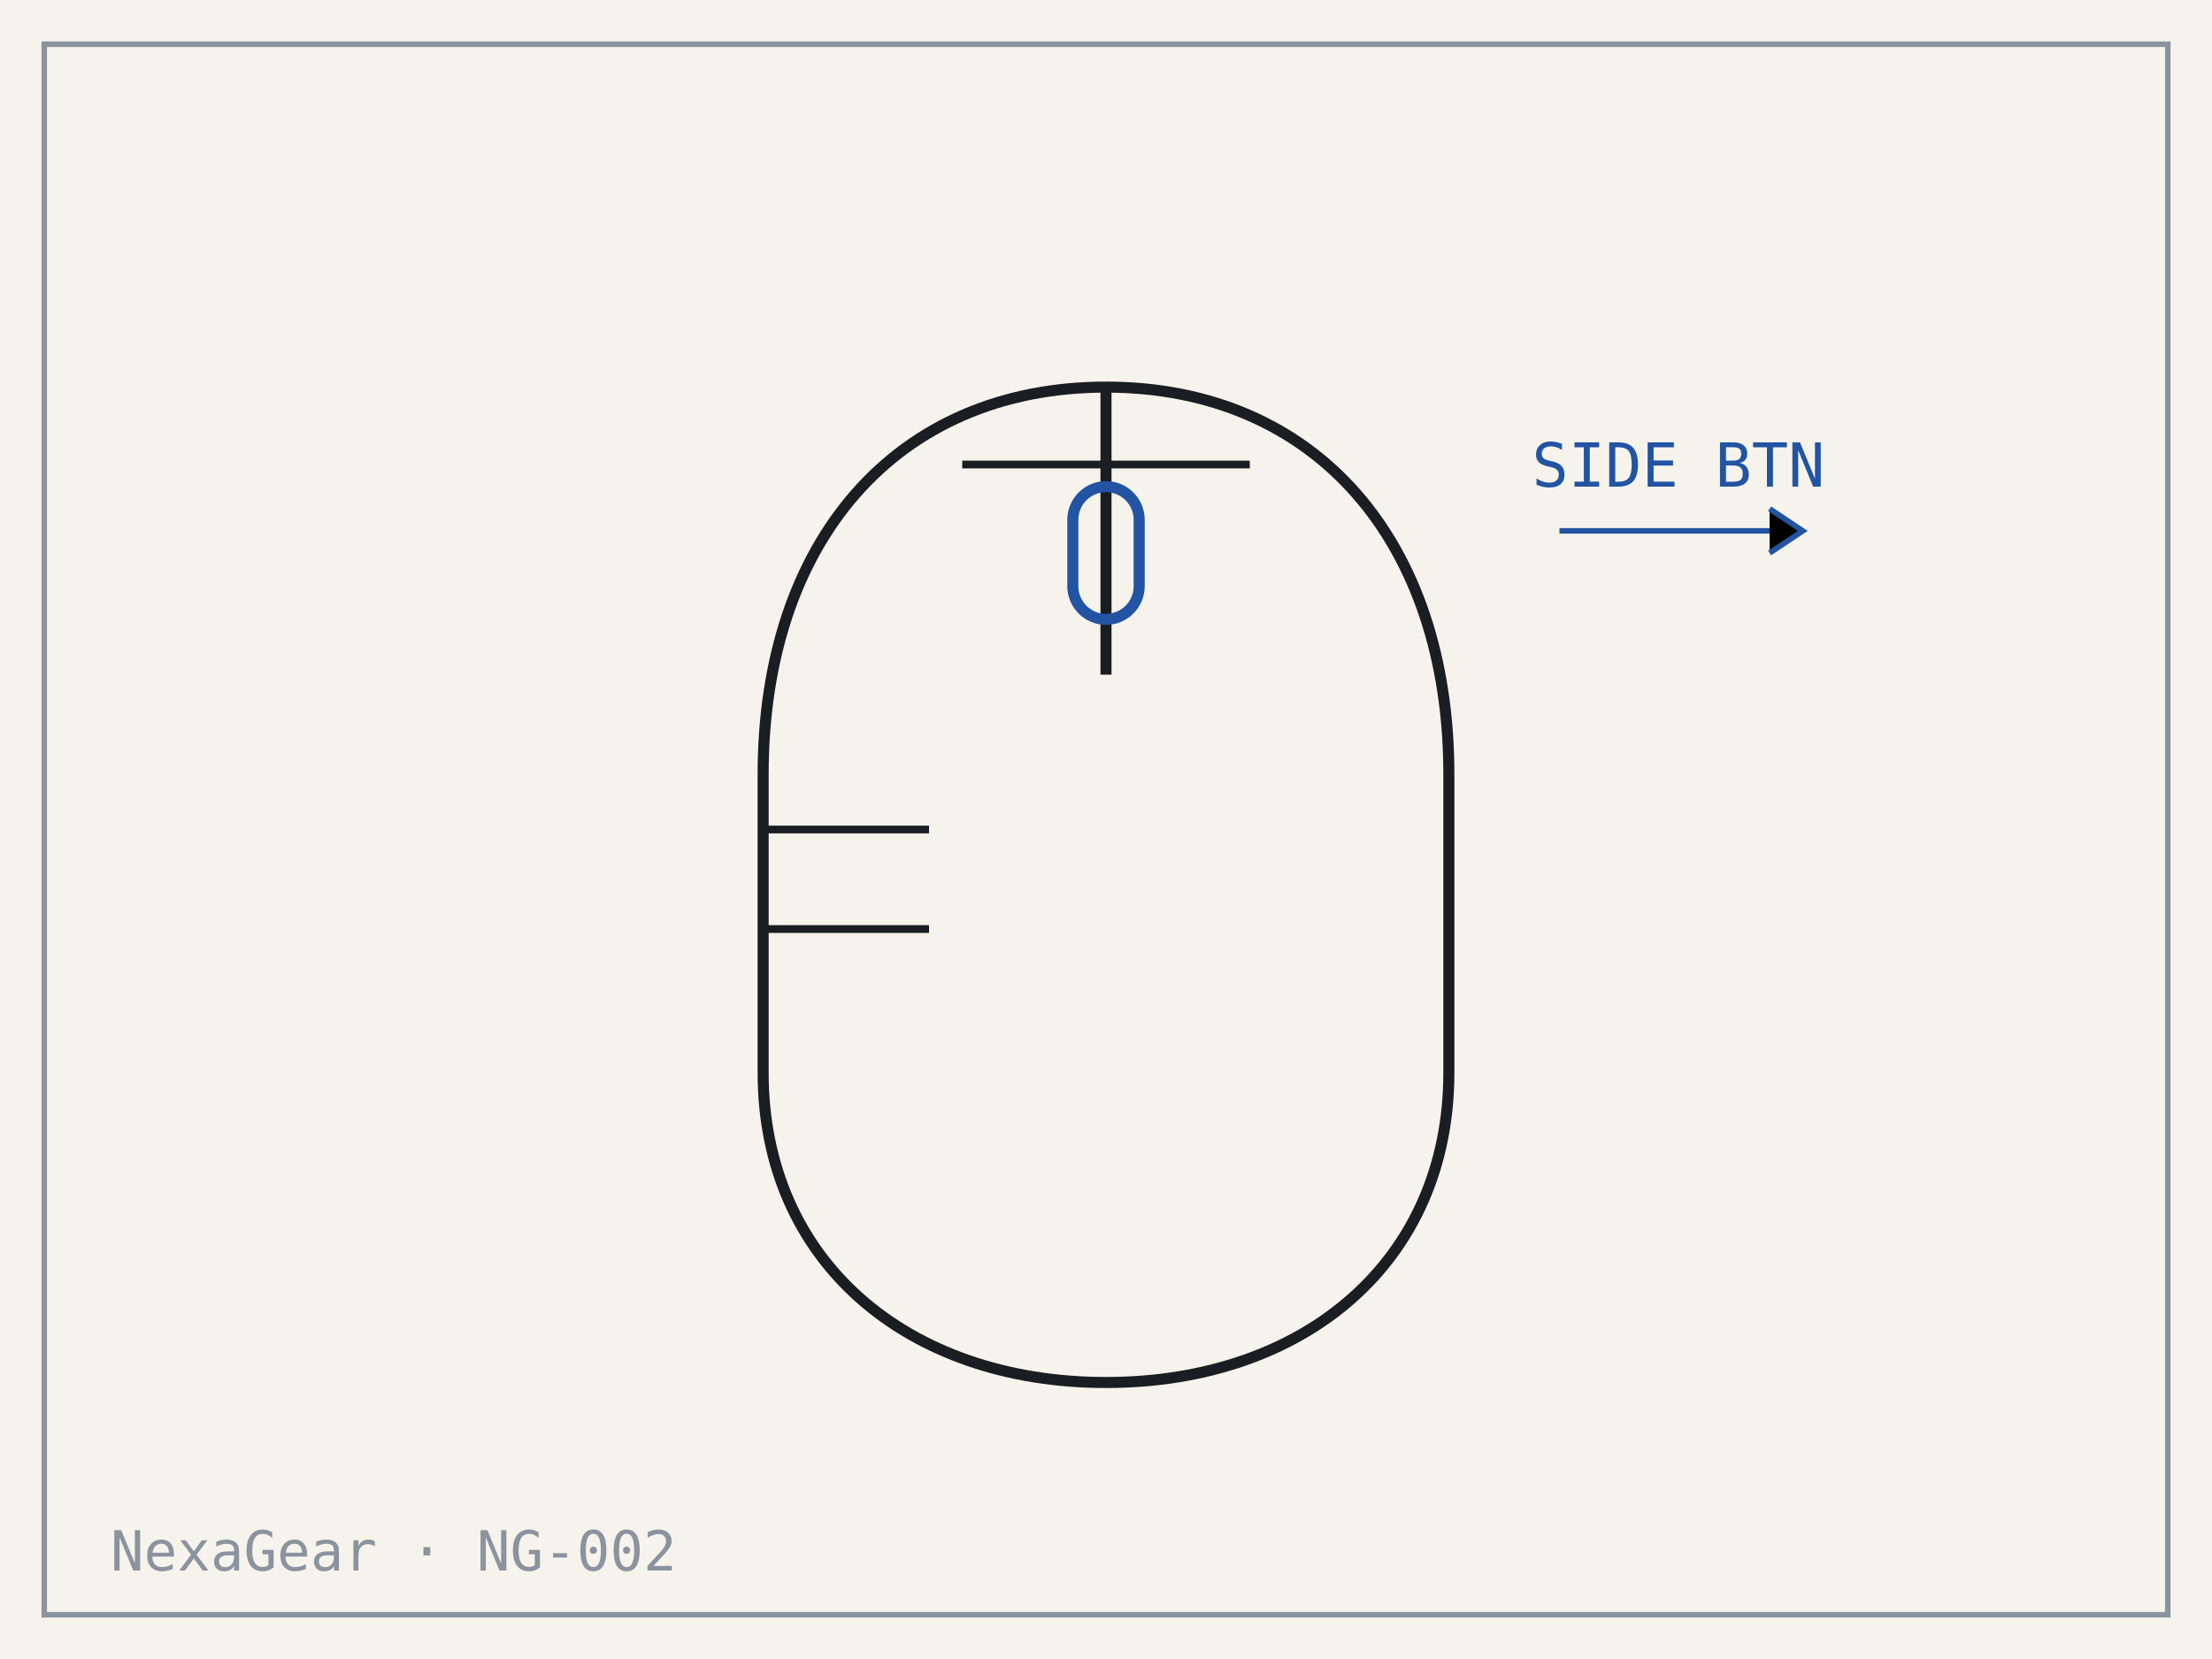
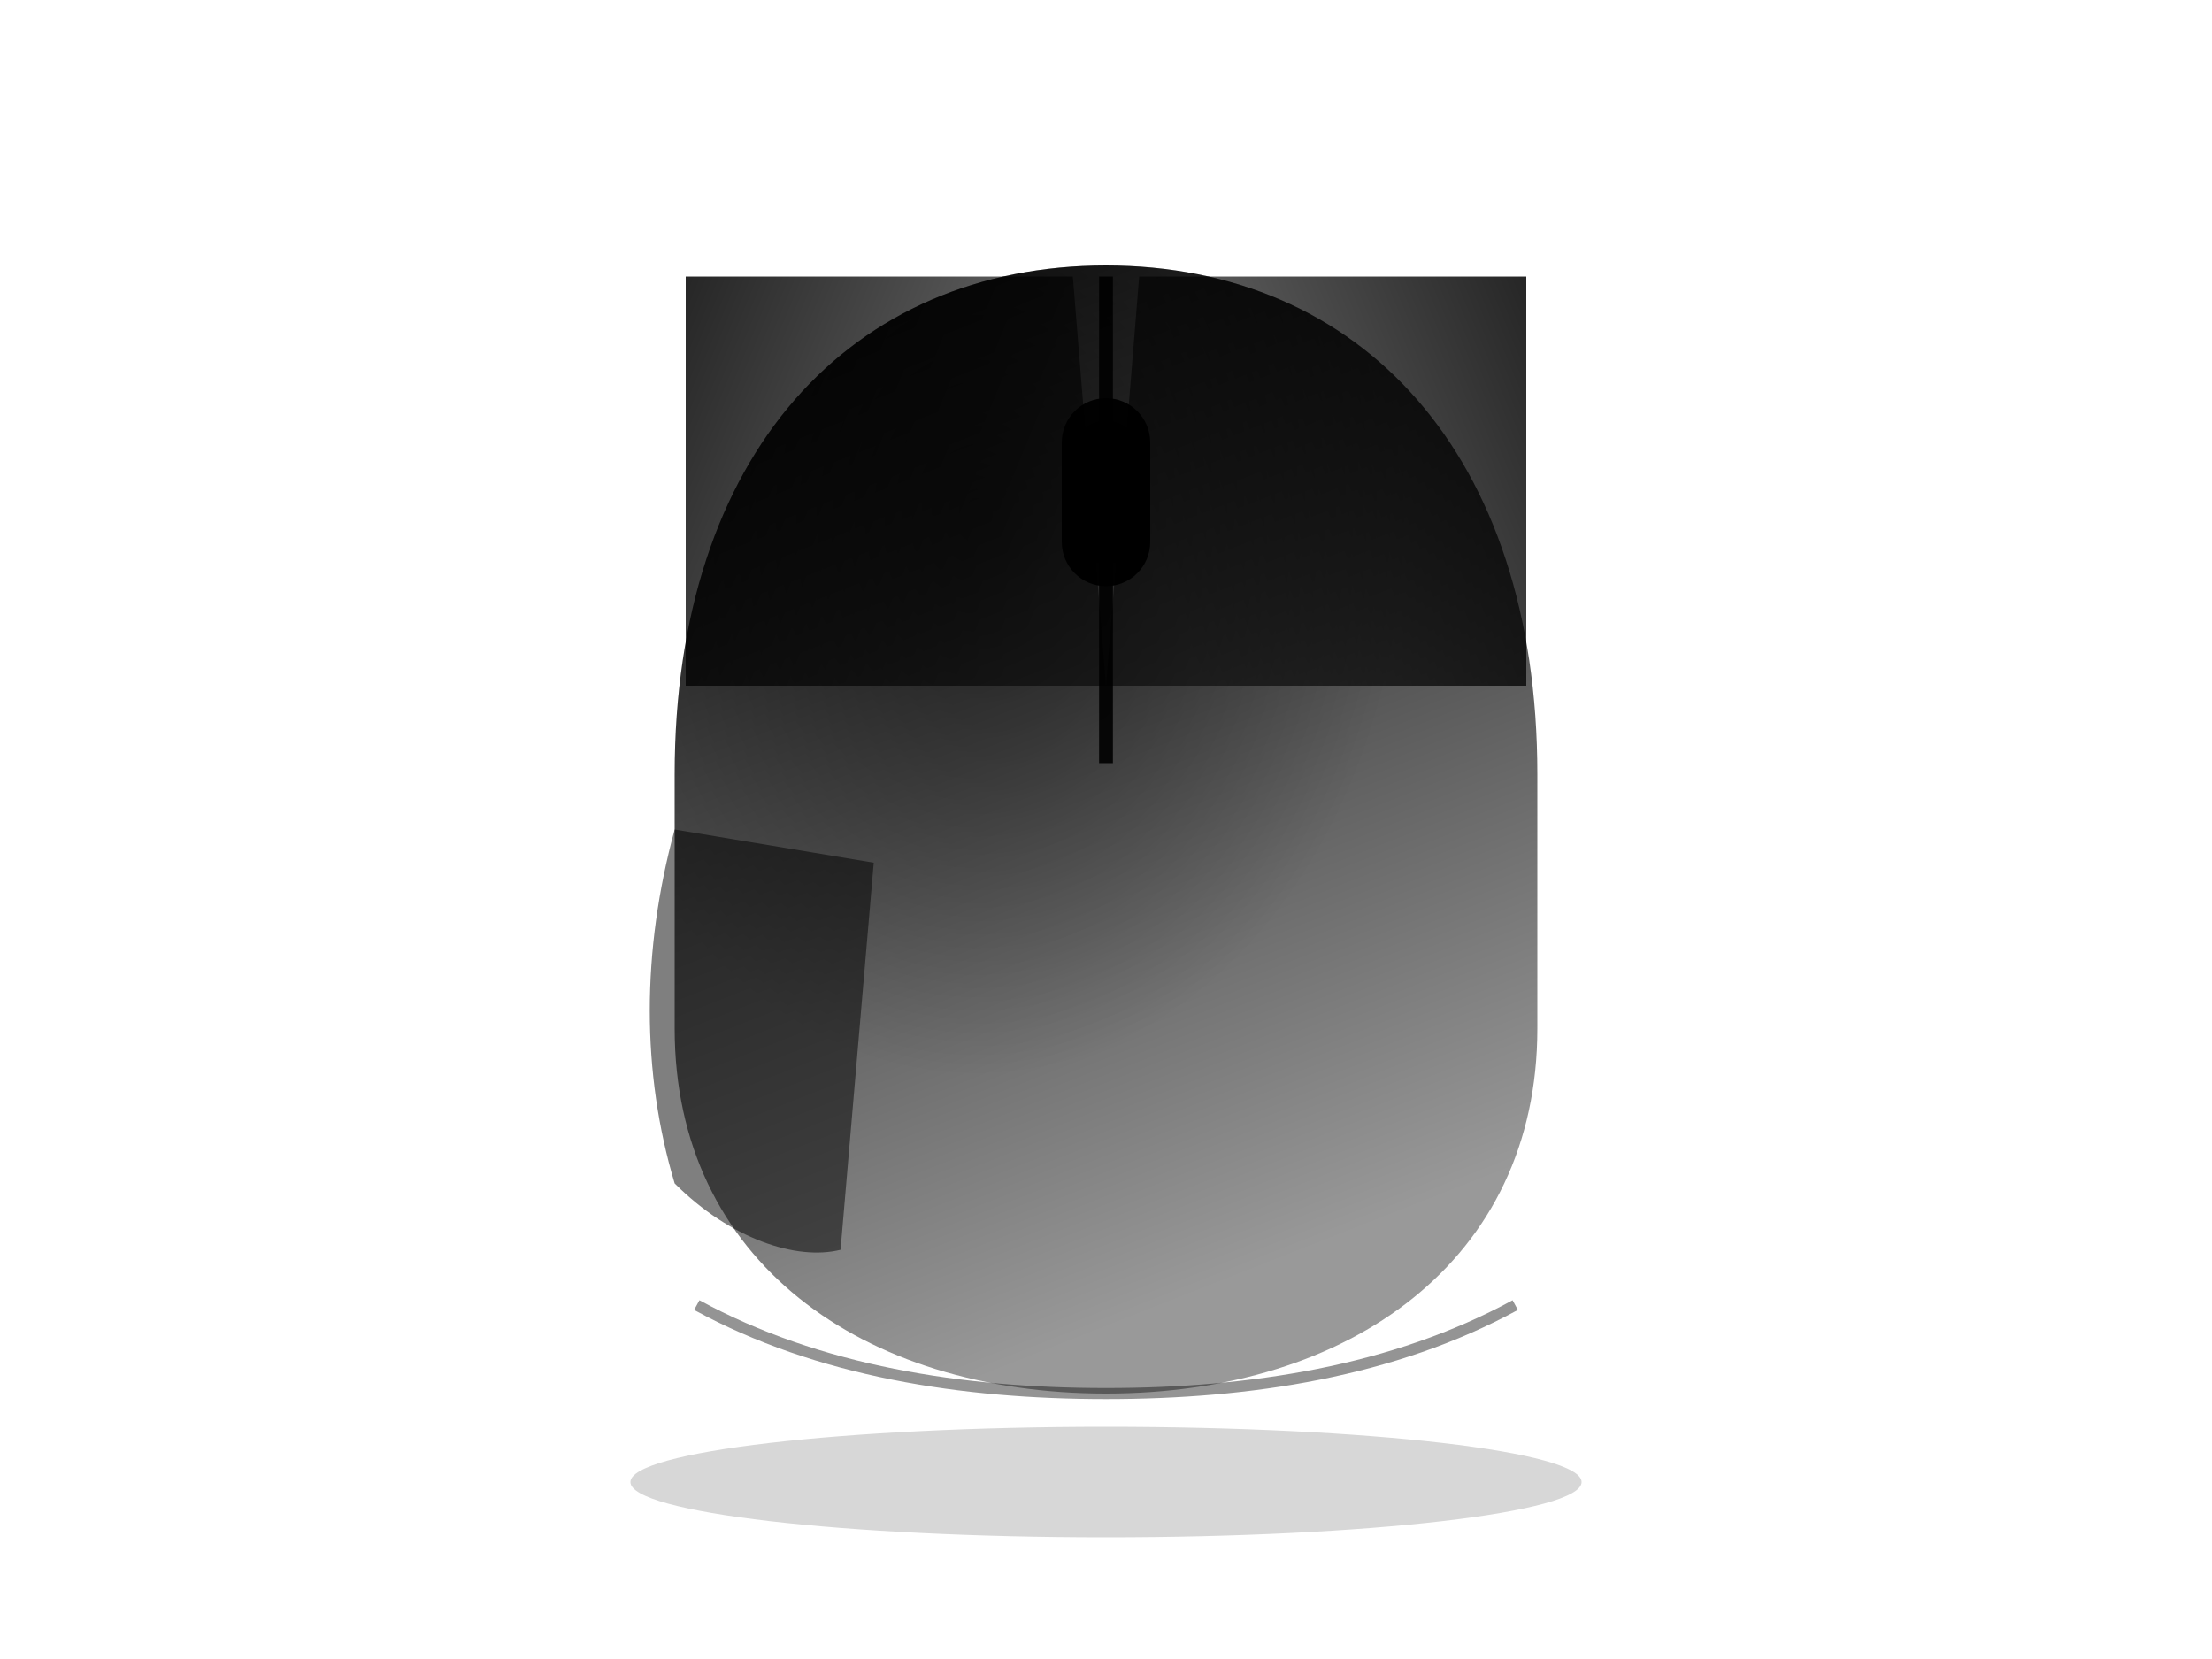
- <svg xmlns="http://www.w3.org/2000/svg" viewBox="0 0 400 300" role="img">
-   <rect width="400" height="300" fill="#F6F3EC" />
-   <rect x="8" y="8" width="384" height="284" fill="none" stroke="#8A939E" stroke-width="1" />
-   <g fill="none" stroke="#1A1D21" stroke-width="2" stroke-linejoin="round">
-     <path d="M200 70c-38 0-62 28-62 70v54c0 34 26 56 62 56s62-22 62-56v-54c0-42-24-70-62-70z" />
-     <path d="M200 70v52" />
-     <path d="M174 84h52" stroke-width="1.4" />
-     <rect x="194" y="88" width="12" height="24" rx="6" stroke="#2254A3" />
-     <path d="M138 150h30M138 168h30" stroke-width="1.4" />
-   </g>
-   <g stroke="#2254A3" stroke-width="1">
-     <path d="M282 96h44" />
-     <path d="M320 92l6 4-6 4" />
-   </g>
-   <text x="330" y="88" text-anchor="end" font-family="monospace" font-size="11" fill="#2254A3">SIDE BTN</text>
-   <text x="20" y="284" font-family="monospace" font-size="10" fill="#8A939E">NexaGear · NG-002</text>
+ <svg xmlns="http://www.w3.org/2000/svg" viewBox="0 0 400 300">
+   <defs>
+     <linearGradient id="shell" x1="0" y1="0" x2="0.3" y2="1">
+       <stop offset="0" stop-color="#000" stop-opacity=".96" />
+       <stop offset=".5" stop-color="#000" stop-opacity=".7" />
+       <stop offset="1" stop-color="#000" stop-opacity=".4" />
+     </linearGradient>
+     <linearGradient id="leftBtn" x1="0" y1="0" x2="1" y2="0.4">
+       <stop offset="0" stop-color="#000" stop-opacity=".85" />
+       <stop offset="1" stop-color="#000" stop-opacity=".55" />
+     </linearGradient>
+     <linearGradient id="rightBtn" x1="1" y1="0" x2="0" y2="0.4">
+       <stop offset="0" stop-color="#000" stop-opacity=".85" />
+       <stop offset="1" stop-color="#000" stop-opacity=".55" />
+     </linearGradient>
+     <radialGradient id="sheen" cx=".35" cy=".22" r=".5">
+       <stop offset="0" stop-color="#000" stop-opacity=".5" />
+       <stop offset="1" stop-color="#000" stop-opacity="0" />
+     </radialGradient>
+   </defs>
+   <path d="M200 48c46 0 78 34 78 92v46c0 42-34 66-78 66s-78-24-78-66v-46c0-58 32-92 78-92z" fill="url(#shell)" />
+   <path d="M200 48c46 0 78 34 78 92v46c0 42-34 66-78 66s-78-24-78-66v-46c0-58 32-92 78-92z" fill="url(#sheen)" />
+   <path d="M200 50v88" stroke="#000" stroke-opacity=".9" stroke-width="2.5" />
+   <path d="M194 50h-70v74h76z" fill="url(#leftBtn)" />
+   <path d="M206 50h70v74h-76z" fill="url(#rightBtn)" />
+   <rect x="192" y="72" width="16" height="34" rx="8" fill="#000" fill-opacity=".98" />
+   <rect x="194" y="76" width="12" height="26" rx="6" fill="#000" fill-opacity=".55" />
+   <path d="M122 150c-6 22-6 44 0 64 10 10 22 14 30 12l6-70z" fill="#000" fill-opacity=".5" />
+   <path d="M126 236c22 12 48 16 74 16s52-4 74-16" stroke="#000" stroke-opacity=".42" stroke-width="2" fill="none" />
+   <ellipse cx="200" cy="268" rx="86" ry="10" fill="#000" fill-opacity=".16" />
</svg>
